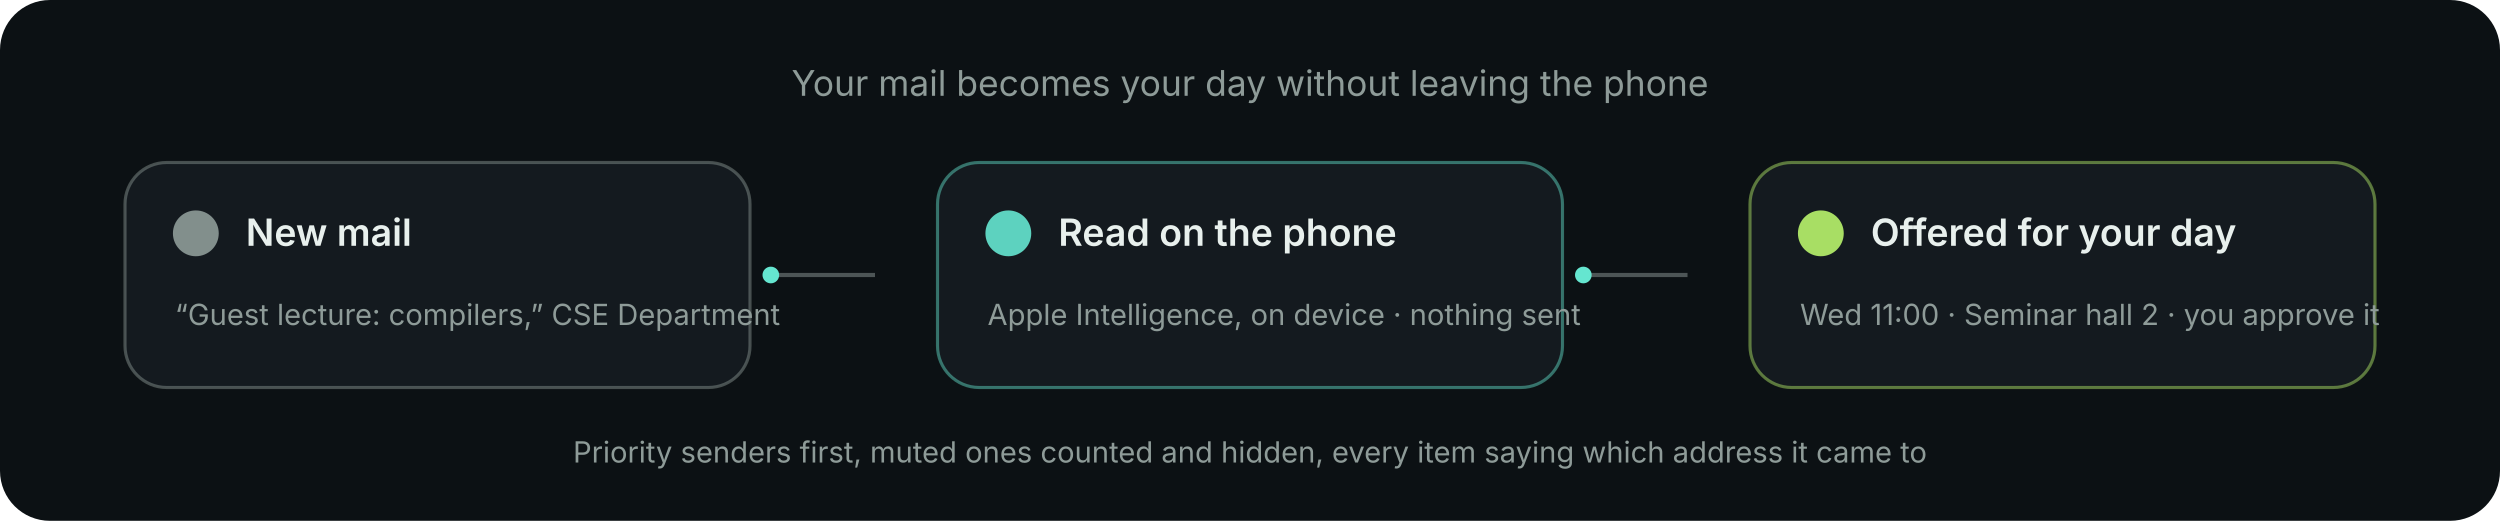
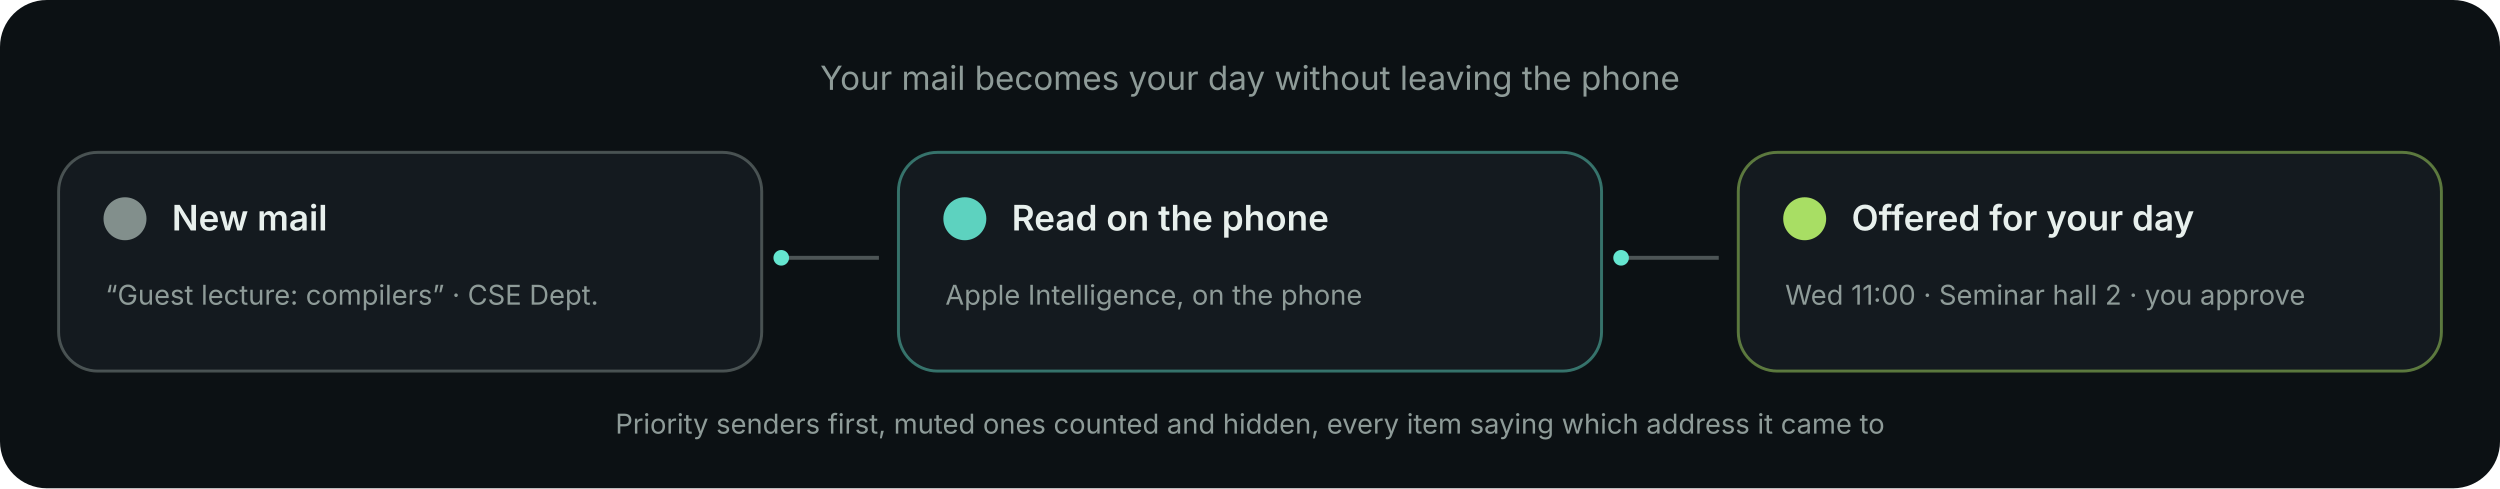
- <svg xmlns="http://www.w3.org/2000/svg" viewBox="0 0 1200 250" width="1200" height="250" role="img" aria-label="Mail is read on the phone and offered for your day, and you approve it">
-   <rect width="1200" height="250" rx="24" fill="#0C1114" />
-   <text x="600" y="46" text-anchor="middle" font-family="-apple-system, BlinkMacSystemFont, 'SF Pro Text', system-ui, sans-serif" font-size="17" fill="#8E9B98">
+ <svg xmlns="http://www.w3.org/2000/svg" viewBox="0 0 1280 250" width="1280" height="250" role="img" aria-label="Mail is read on the phone and offered for your day, and you approve it">
+   <rect width="1280" height="250" rx="24" fill="#0C1114" />
+   <text x="640" y="46" text-anchor="middle" font-family="-apple-system, BlinkMacSystemFont, 'SF Pro Text', system-ui, sans-serif" font-size="17" fill="#8E9B98">
    Your mail becomes your day without leaving the phone
  </text>
  <g>
-     <line x1="370" y1="132" x2="420" y2="132" stroke="#8E9B98" stroke-width="2" stroke-opacity="0.5" />
-     <circle cx="370" cy="132" r="4" fill="#65E6D0">
-       <animate attributeName="cx" values="370;420" dur="1.1s" begin="1.4s" repeatCount="indefinite" />
+     <line x1="400" y1="132" x2="450" y2="132" stroke="#8E9B98" stroke-width="2" stroke-opacity="0.5" />
+     <circle cx="400" cy="132" r="4" fill="#65E6D0">
+       <animate attributeName="cx" values="400;450" dur="1.1s" begin="1.4s" repeatCount="indefinite" />
      <animate attributeName="opacity" values="0;1;0" dur="1.1s" begin="1.4s" repeatCount="indefinite" />
    </circle>
  </g>
  <g>
-     <line x1="760" y1="132" x2="810" y2="132" stroke="#8E9B98" stroke-width="2" stroke-opacity="0.5" />
-     <circle cx="760" cy="132" r="4" fill="#65E6D0">
-       <animate attributeName="cx" values="760;810" dur="1.1s" begin="2.0s" repeatCount="indefinite" />
+     <line x1="830" y1="132" x2="880" y2="132" stroke="#8E9B98" stroke-width="2" stroke-opacity="0.5" />
+     <circle cx="830" cy="132" r="4" fill="#65E6D0">
+       <animate attributeName="cx" values="830;880" dur="1.1s" begin="2.0s" repeatCount="indefinite" />
      <animate attributeName="opacity" values="0;1;0" dur="1.1s" begin="2.0s" repeatCount="indefinite" />
    </circle>
  </g>
  <g>
    <animate attributeName="opacity" values="0;1" dur="0.5s" begin="0.3s" fill="freeze" />
-     <rect x="60" y="78" width="300" height="108" rx="20" fill="#141A1F" stroke="#8E9B98" stroke-opacity="0.45" stroke-width="1.5" />
-     <circle cx="94" cy="112" r="11" fill="#8E9B98" opacity="0.9" />
-     <text x="118" y="118" font-family="-apple-system, BlinkMacSystemFont, 'SF Pro Text', system-ui, sans-serif" font-size="18" font-weight="600" fill="#E8F0ED">New mail</text>
-     <text x="84" y="156" font-family="-apple-system, BlinkMacSystemFont, 'SF Pro Text', system-ui, sans-serif" font-size="14" fill="#8E9B98">“Guest lecture: compilers,” CSE Department</text>
+     <rect x="30" y="78" width="360" height="112" rx="20" fill="#141A1F" stroke="#8E9B98" stroke-opacity="0.45" stroke-width="1.5" />
+     <circle cx="64" cy="112" r="11" fill="#8E9B98" opacity="0.9" />
+     <text x="88" y="118" font-family="-apple-system, BlinkMacSystemFont, 'SF Pro Text', system-ui, sans-serif" font-size="18" font-weight="600" fill="#E8F0ED">New mail</text>
+     <text x="54" y="156" font-family="-apple-system, BlinkMacSystemFont, 'SF Pro Text', system-ui, sans-serif" font-size="14" fill="#8E9B98">“Guest lecture: compilers” · CSE Dept.</text>
  </g>
  <g>
    <animate attributeName="opacity" values="0;1" dur="0.5s" begin="0.9s" fill="freeze" />
-     <rect x="450" y="78" width="300" height="108" rx="20" fill="#141A1F" stroke="#65E6D0" stroke-opacity="0.45" stroke-width="1.5" />
-     <circle cx="484" cy="112" r="11" fill="#65E6D0" opacity="0.9" />
-     <text x="508" y="118" font-family="-apple-system, BlinkMacSystemFont, 'SF Pro Text', system-ui, sans-serif" font-size="18" font-weight="600" fill="#E8F0ED">Read on the phone</text>
-     <text x="474" y="156" font-family="-apple-system, BlinkMacSystemFont, 'SF Pro Text', system-ui, sans-serif" font-size="14" fill="#8E9B98">Apple Intelligence, on device · nothing sent</text>
+     <rect x="460" y="78" width="360" height="112" rx="20" fill="#141A1F" stroke="#65E6D0" stroke-opacity="0.45" stroke-width="1.5" />
+     <circle cx="494" cy="112" r="11" fill="#65E6D0" opacity="0.9" />
+     <text x="518" y="118" font-family="-apple-system, BlinkMacSystemFont, 'SF Pro Text', system-ui, sans-serif" font-size="18" font-weight="600" fill="#E8F0ED">Read on the phone</text>
+     <text x="484" y="156" font-family="-apple-system, BlinkMacSystemFont, 'SF Pro Text', system-ui, sans-serif" font-size="14" fill="#8E9B98">Apple Intelligence, on the phone</text>
  </g>
  <g>
    <animate attributeName="opacity" values="0;1" dur="0.5s" begin="1.5s" fill="freeze" />
-     <rect x="840" y="78" width="300" height="108" rx="20" fill="#141A1F" stroke="#B8F36B" stroke-opacity="0.45" stroke-width="1.5" />
-     <circle cx="874" cy="112" r="11" fill="#B8F36B" opacity="0.9" />
-     <text x="898" y="118" font-family="-apple-system, BlinkMacSystemFont, 'SF Pro Text', system-ui, sans-serif" font-size="18" font-weight="600" fill="#E8F0ED">Offered for your day</text>
-     <text x="864" y="156" font-family="-apple-system, BlinkMacSystemFont, 'SF Pro Text', system-ui, sans-serif" font-size="14" fill="#8E9B98">Wed 11:00 · Seminar hall 2 · you approve it</text>
+     <rect x="890" y="78" width="360" height="112" rx="20" fill="#141A1F" stroke="#B8F36B" stroke-opacity="0.45" stroke-width="1.5" />
+     <circle cx="924" cy="112" r="11" fill="#B8F36B" opacity="0.9" />
+     <text x="948" y="118" font-family="-apple-system, BlinkMacSystemFont, 'SF Pro Text', system-ui, sans-serif" font-size="18" font-weight="600" fill="#E8F0ED">Offered for your day</text>
+     <text x="914" y="156" font-family="-apple-system, BlinkMacSystemFont, 'SF Pro Text', system-ui, sans-serif" font-size="14" fill="#8E9B98">Wed 11:00 · Seminar hall 2 · you approve</text>
  </g>
-   <text x="600" y="222" text-anchor="middle" font-family="-apple-system, BlinkMacSystemFont, 'SF Pro Text', system-ui, sans-serif" font-size="14" fill="#8E9B98">
+   <text x="640" y="222" text-anchor="middle" font-family="-apple-system, BlinkMacSystemFont, 'SF Pro Text', system-ui, sans-serif" font-size="14" fill="#8E9B98">
    Priority senders first, muted ones counted and hidden, every item saying which address it came to
  </text>
</svg>
